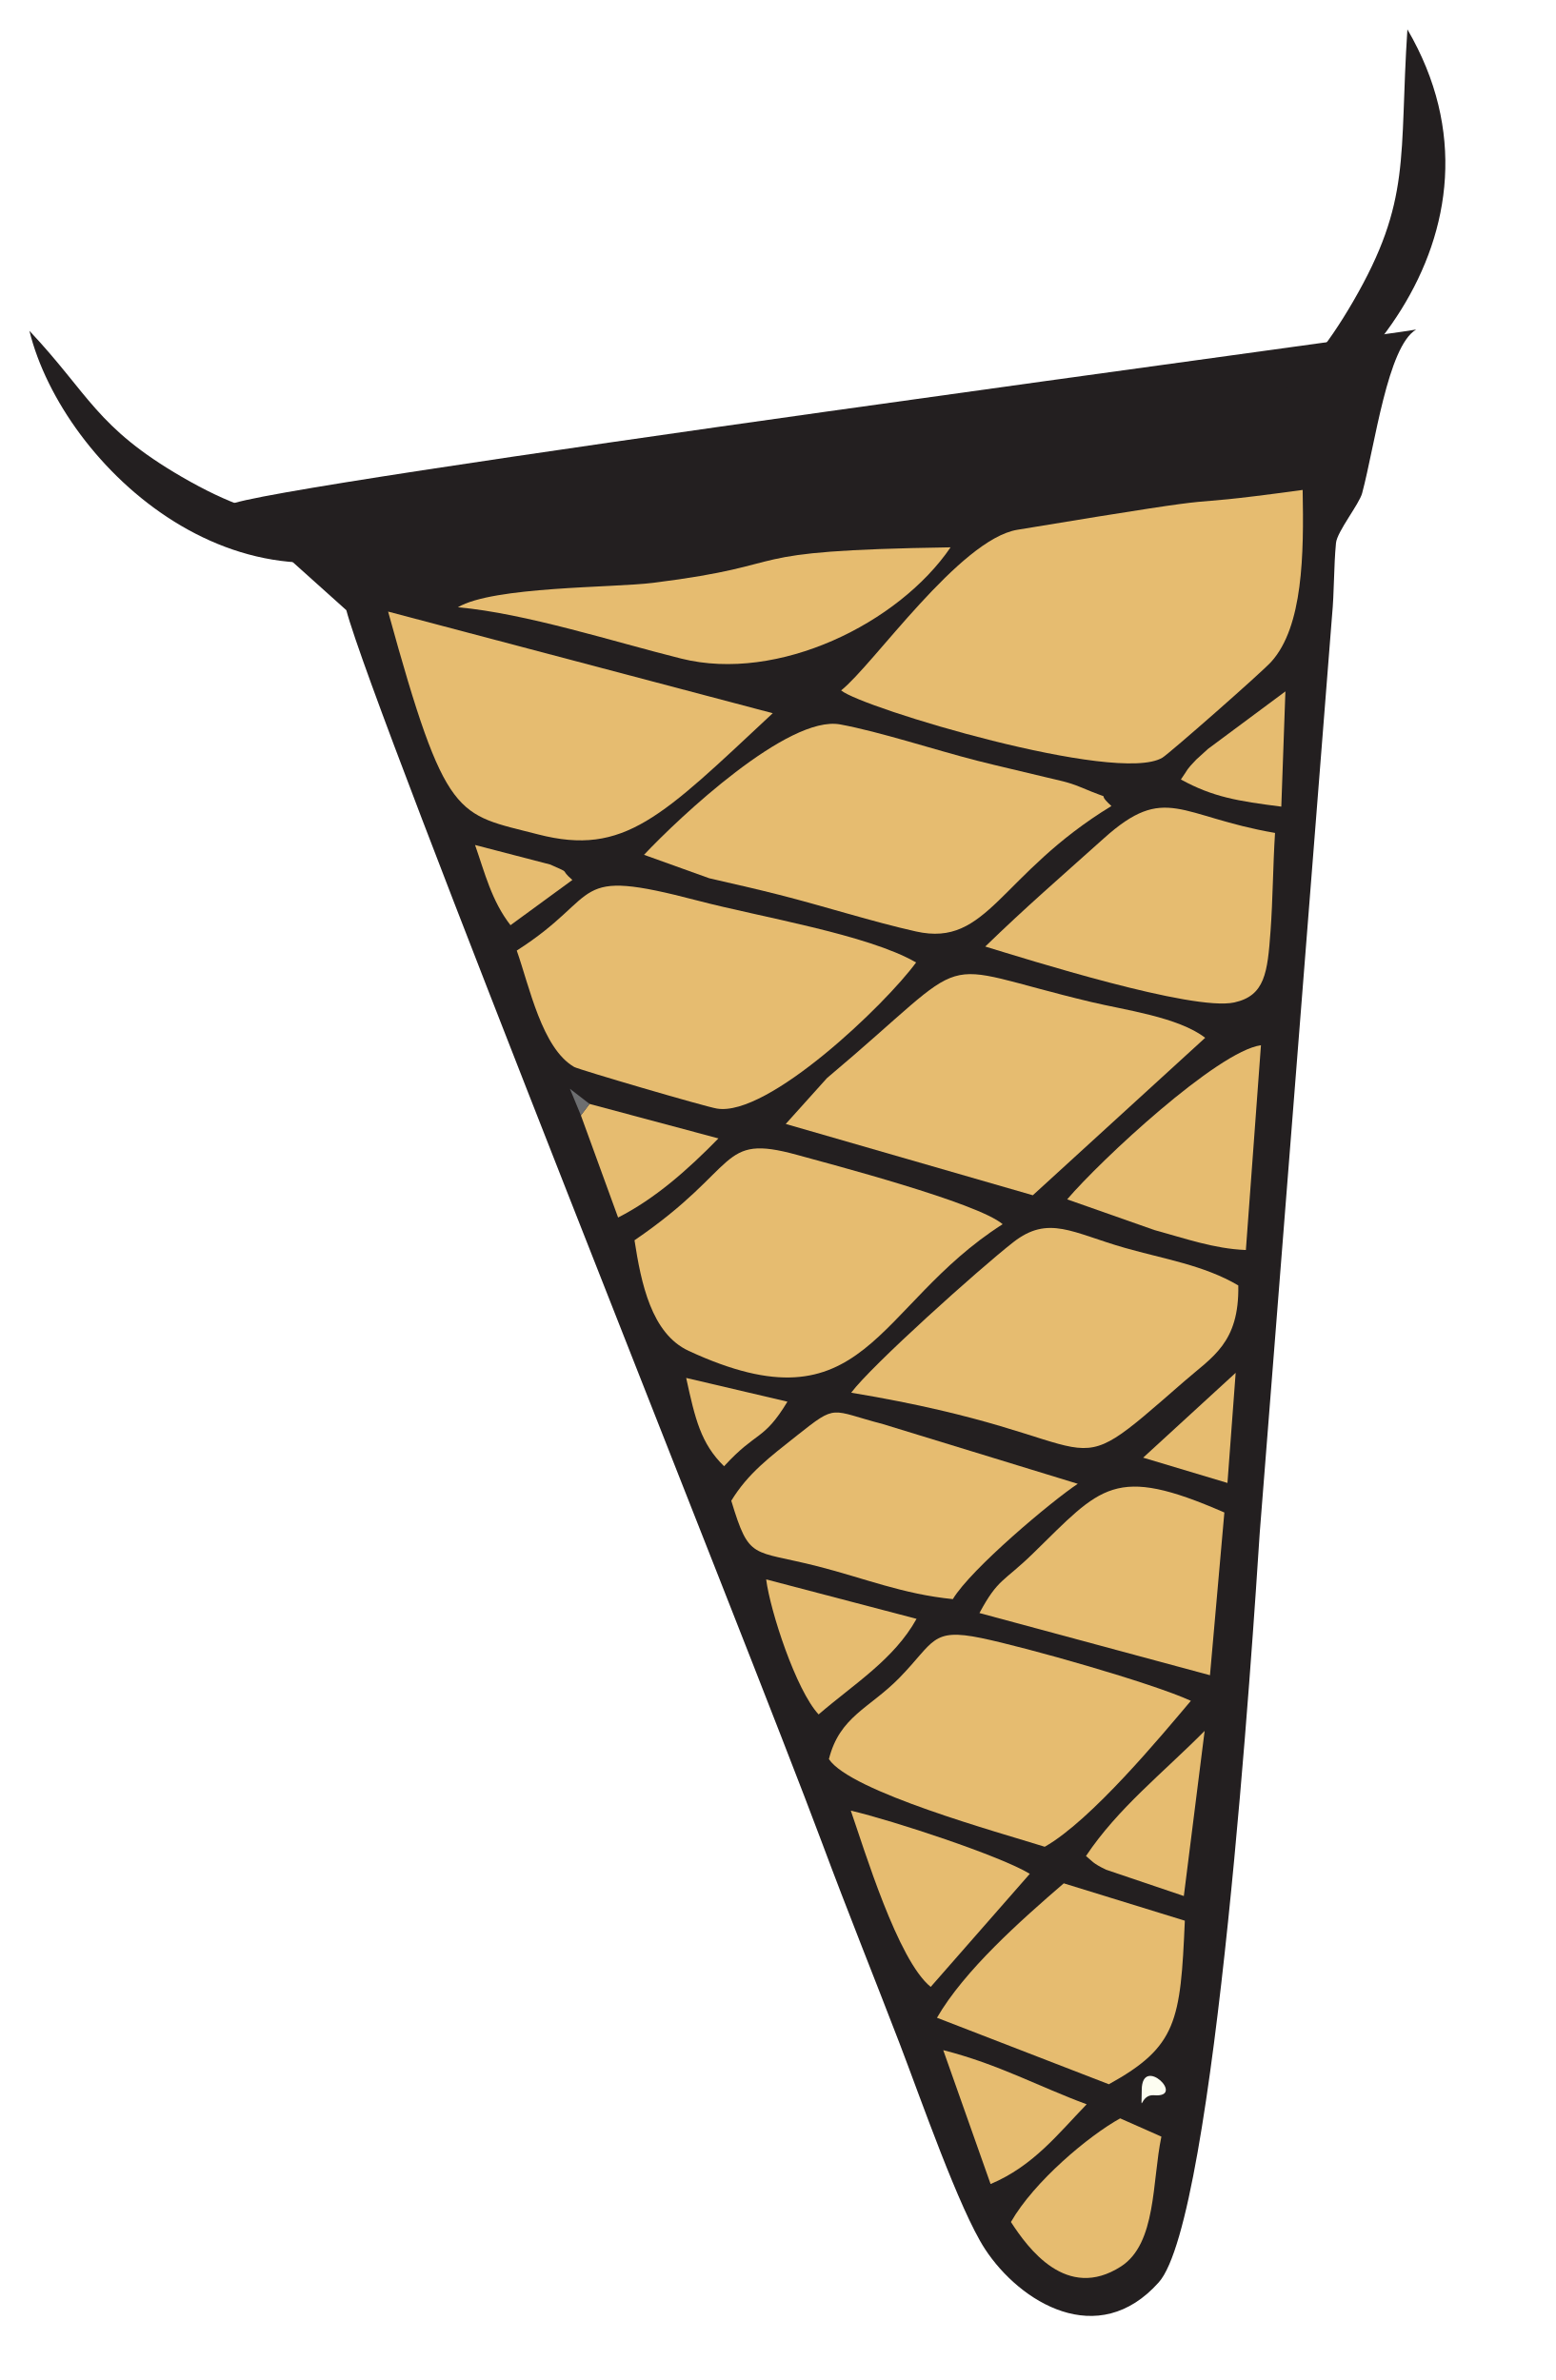
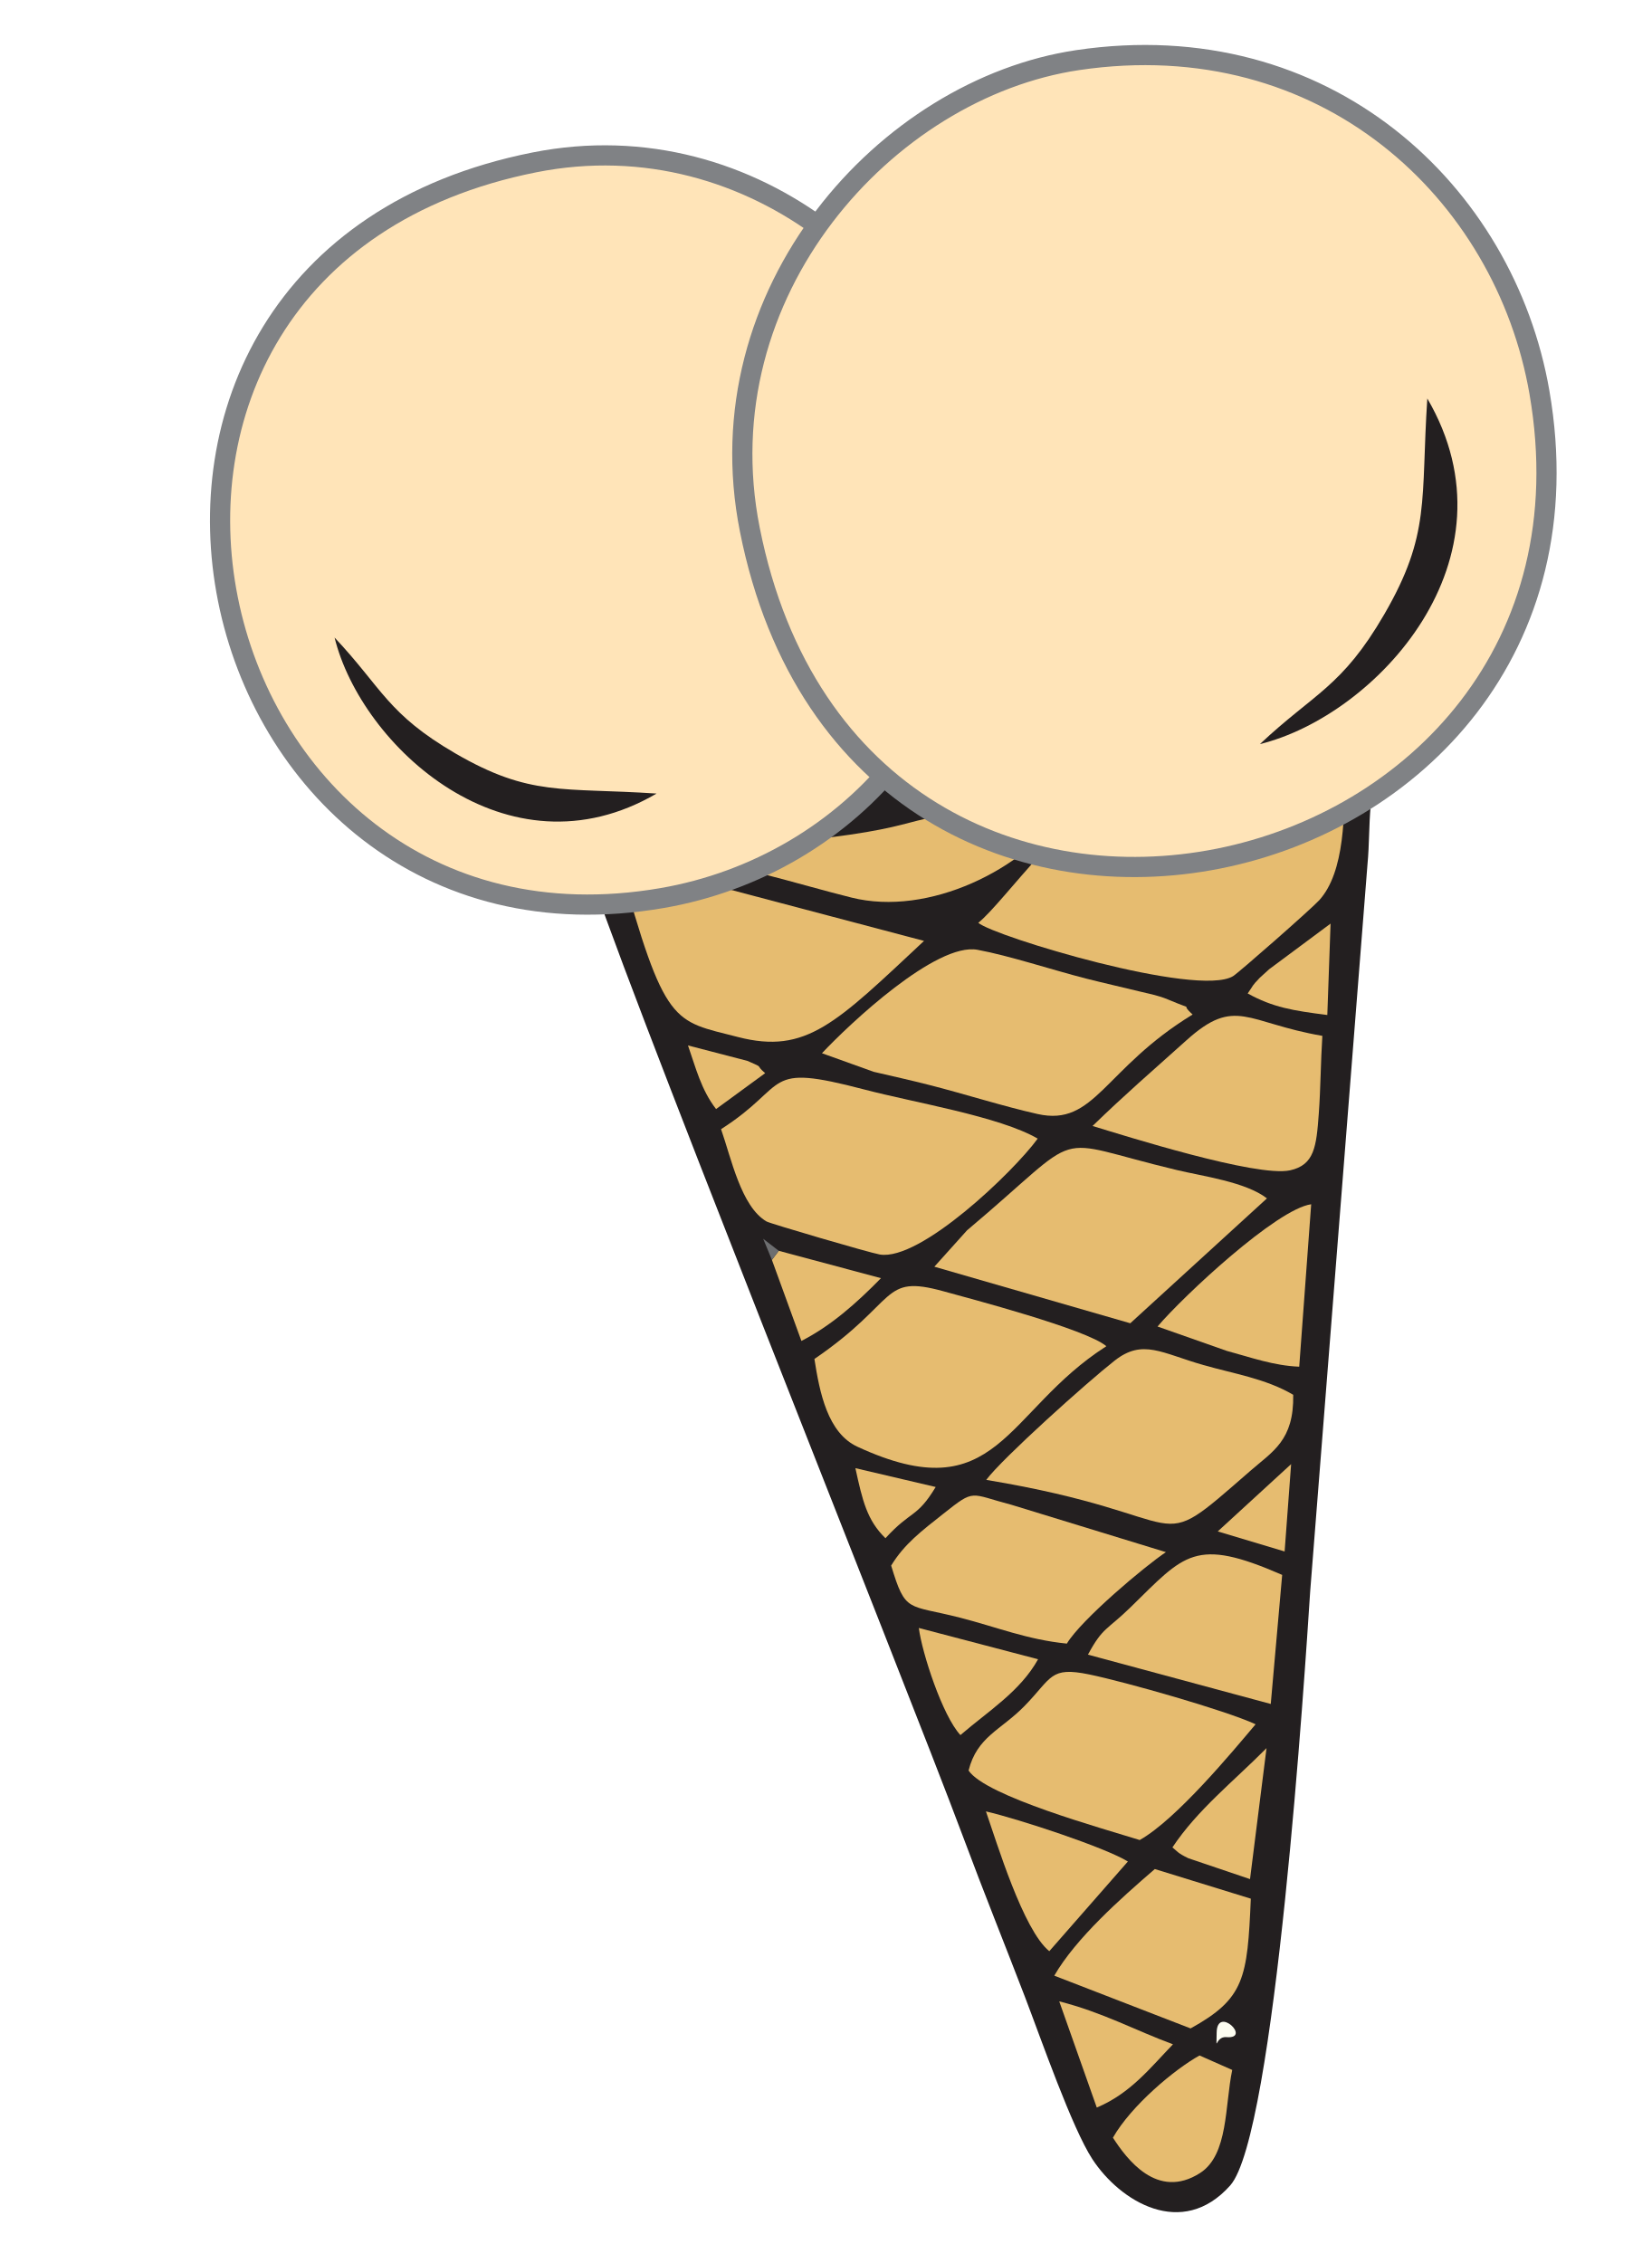
- <svg xmlns="http://www.w3.org/2000/svg" viewBox="269.265 334.114 20.102 30.774">
+ <svg xmlns="http://www.w3.org/2000/svg" viewBox="264.191 327.998 26.916 36.89">
  <path d="M272.228,340.645L273.742,342.004C274.094,343.337 278.935,355.38 279.888,357.934C280.233,358.86 280.568,359.688 280.897,360.545C281.166,361.247 281.666,362.687 281.998,363.195C282.448,363.883 283.458,364.508 284.245,363.624C284.978,362.799 285.464,355.233 285.549,353.936L286.483,342.085C286.514,341.757 286.505,341.448 286.535,341.135C286.549,340.988 286.835,340.633 286.873,340.491C287.04,339.866 287.202,338.593 287.571,338.375C287.474,338.41 272.49,340.408 272.228,340.645" fill="#231f20" fill-rule="evenodd" />
  <path d="M280.138,343.041C280.551,342.715 280.801,342.391 281.547,342.268C284.891,341.715 284.065,340.728 286.104,340.449C286.12,341.283 286.11,342.214 285.698,342.671C285.574,342.809 284.378,343.859 284.291,343.911C283.707,344.262 280.399,343.264 280.138,343.041" fill="#231f20" fill-rule="evenodd" />
  <path d="M275.184,341.966C275.642,341.695 276.106,341.715 276.622,341.65C278.58,341.405 277.413,342.033 280.394,342.35C279.723,343.334 279.325,342.943 278.072,342.63C277.2,342.413 276.064,342.045 275.184,341.966" fill="#231f20" fill-rule="evenodd" />
  <path d="M279.254,343.336C277.822,344.674 277.337,345.191 276.221,344.903C275.164,344.63 275.032,344.748 274.282,342.022L279.254,343.336" fill="#231f20" fill-rule="evenodd" />
  <path d="M284.53,344.193C284.637,344.04 284.587,344.084 284.729,343.935L284.881,343.797L285.881,343.054L285.828,344.544C285.263,344.472 284.943,344.42 284.53,344.193" fill="#231f20" fill-rule="evenodd" />
  <path d="M277.59,345.167C278.042,344.686 279.453,343.357 280.126,343.481C280.641,343.576 281.341,343.808 281.896,343.95C282.174,344.021 282.517,344.098 282.789,344.165C282.952,344.205 283.069,344.224 283.228,344.29C283.74,344.505 283.387,344.314 283.632,344.536C282.183,345.42 282.04,346.368 281.105,346.158C280.542,346.032 279.931,345.835 279.337,345.684C279.057,345.612 278.708,345.534 278.433,345.47L277.59,345.167" fill="#231f20" fill-rule="evenodd" />
  <path d="M275.864,346.077C275.619,345.762 275.531,345.396 275.406,345.04L276.379,345.293C276.671,345.423 276.482,345.336 276.664,345.492L275.864,346.077" fill="#231f20" fill-rule="evenodd" />
  <path d="M282.001,346.353C282.534,345.836 282.939,345.488 283.533,344.955C284.332,344.236 284.507,344.67 285.747,344.884C285.72,345.303 285.719,345.743 285.689,346.151C285.65,346.691 285.617,346.989 285.22,347.076C284.678,347.194 282.522,346.511 282.001,346.353" fill="#231f20" fill-rule="evenodd" />
  <path d="M275.945,346.405C277.085,345.678 276.597,345.317 278.279,345.758C279.097,345.973 280.483,346.197 281.107,346.559C280.711,347.102 279.192,348.559 278.532,348.448C278.378,348.423 276.745,347.944 276.687,347.91C276.271,347.669 276.109,346.87 275.945,346.405" fill="#231f20" fill-rule="evenodd" />
  <path d="M279.955,348.054C281.958,346.37 281.222,346.557 283.37,347.07C283.799,347.173 284.497,347.264 284.845,347.533L282.616,349.569L279.422,348.647L279.955,348.054" fill="#231f20" fill-rule="evenodd" />
  <path d="M276.886,348.388L278.552,348.834C278.147,349.248 277.731,349.614 277.255,349.857L276.774,348.536L276.633,348.192L276.886,348.388" fill="#231f20" fill-rule="evenodd" />
  <path d="M283.06,349.622C283.49,349.117 285.004,347.706 285.565,347.629L285.37,350.277C284.957,350.261 284.582,350.126 284.188,350.019L283.06,349.622" fill="#231f20" fill-rule="evenodd" />
  <path d="M277.467,350.151C278.851,349.207 278.543,348.765 279.569,349.047C279.984,349.162 281.899,349.663 282.226,349.943C280.566,351.003 280.463,352.644 278.167,351.581C277.684,351.357 277.552,350.701 277.467,350.151" fill="#231f20" fill-rule="evenodd" />
  <path d="M280.268,352.122C280.531,351.769 281.918,350.525 282.361,350.178C282.819,349.818 283.129,350.057 283.808,350.25C284.304,350.392 284.827,350.472 285.272,350.735C285.286,351.48 284.936,351.658 284.573,351.975C282.879,353.451 283.813,352.709 280.268,352.122" fill="#231f20" fill-rule="evenodd" />
  <path d="M285.239,351.865L285.131,353.289L284.042,352.962L285.239,351.865" fill="#231f20" fill-rule="evenodd" />
  <path d="M279.444,352.238C279.132,352.75 279.048,352.61 278.625,353.073C278.324,352.779 278.251,352.461 278.134,351.931L279.444,352.238" fill="#231f20" fill-rule="evenodd" />
  <path d="M278.718,353.519C278.934,353.165 279.213,352.956 279.569,352.674C280.091,352.261 279.989,352.348 280.682,352.529L283.197,353.3C282.864,353.52 281.818,354.398 281.582,354.791C280.933,354.726 280.439,354.521 279.836,354.367C278.981,354.149 278.954,354.298 278.718,353.519" fill="#231f20" fill-rule="evenodd" />
  <path d="M281.926,354.971C282.169,354.519 282.236,354.574 282.62,354.199C283.504,353.336 283.663,353.047 285.092,353.671L284.906,355.775L281.926,354.971" fill="#231f20" fill-rule="evenodd" />
  <path d="M281.114,355.047C280.822,355.572 280.309,355.885 279.848,356.283C279.555,355.966 279.221,354.945 279.17,354.536L281.114,355.047" fill="#231f20" fill-rule="evenodd" />
  <path d="M279.98,356.86C280.119,356.307 280.504,356.204 280.89,355.81C281.345,355.345 281.302,355.161 281.948,355.294C282.529,355.414 284.157,355.875 284.659,356.106C284.279,356.556 283.37,357.654 282.77,357.993C282.181,357.808 280.261,357.281 279.98,356.86" fill="#231f20" fill-rule="evenodd" />
  <path d="M283.303,358.113C283.714,357.496 284.294,357.043 284.837,356.495L284.568,358.63L283.563,358.29C283.383,358.204 283.383,358.176 283.303,358.113" fill="#231f20" fill-rule="evenodd" />
  <path d="M281.296,359.805C280.869,359.461 280.437,358.024 280.263,357.526C280.81,357.654 282.202,358.113 282.577,358.343L281.296,359.805" fill="#231f20" fill-rule="evenodd" />
  <path d="M281.377,360.204C281.73,359.593 282.458,358.947 283.016,358.466L284.581,358.949C284.525,360.247 284.48,360.577 283.599,361.064L281.377,360.204" fill="#231f20" fill-rule="evenodd" />
  <path d="M281.458,360.623C282.168,360.803 282.694,361.095 283.312,361.323C282.944,361.703 282.622,362.122 282.07,362.354L281.458,360.623" fill="#231f20" fill-rule="evenodd" />
  <path d="M284.024,361.136C284.028,360.679 284.602,361.243 284.182,361.206C283.995,361.19 284.021,361.492 284.024,361.136" fill="#231f20" fill-rule="evenodd" />
  <path d="M282.333,362.845C282.633,362.32 283.339,361.73 283.745,361.505L284.278,361.741C284.156,362.323 284.217,363.124 283.754,363.421C283.053,363.87 282.554,363.186 282.333,362.845" fill="#231f20" fill-rule="evenodd" />
  <path d="M280.138,343.041C280.399,343.264 283.707,344.262 284.291,343.911C284.378,343.859 285.574,342.809 285.698,342.671C286.11,342.214 286.12,341.283 286.104,340.449C284.065,340.728 285.761,340.411 282.417,340.964C281.67,341.087 280.551,342.715 280.138,343.041" fill="#e6bc70" fill-rule="evenodd" />
  <path d="M275.945,346.405C276.109,346.87 276.271,347.669 276.687,347.91C276.745,347.944 278.378,348.423 278.532,348.448C279.192,348.559 280.711,347.102 281.107,346.559C280.483,346.197 279.097,345.973 278.279,345.758C276.597,345.317 277.085,345.678 275.945,346.405" fill="#e6bc70" fill-rule="evenodd" />
  <path d="M277.59,345.167L278.433,345.47C278.708,345.534 279.057,345.612 279.337,345.684C279.931,345.835 280.542,346.032 281.105,346.158C282.04,346.368 282.183,345.42 283.632,344.536C283.387,344.314 283.74,344.505 283.228,344.29C283.069,344.224 282.952,344.205 282.789,344.165C282.517,344.098 282.174,344.021 281.896,343.95C281.341,343.808 280.641,343.576 280.126,343.481C279.453,343.357 278.042,344.686 277.59,345.167" fill="#e6bc70" fill-rule="evenodd" />
  <path d="M277.467,350.151C277.552,350.701 277.684,351.357 278.167,351.581C280.463,352.644 280.566,351.003 282.226,349.943C281.899,349.663 279.984,349.162 279.569,349.047C278.543,348.765 278.851,349.207 277.467,350.151" fill="#e6bc70" fill-rule="evenodd" />
  <path d="M279.422,348.647L282.616,349.569L284.844,347.533C284.496,347.264 283.798,347.173 283.37,347.07C281.221,346.557 281.958,346.37 279.955,348.054L279.422,348.647" fill="#e6bc70" fill-rule="evenodd" />
  <path d="M280.268,352.122C283.813,352.709 282.879,353.451 284.573,351.975C284.936,351.658 285.286,351.48 285.272,350.735C284.827,350.472 284.304,350.392 283.808,350.25C283.129,350.057 282.819,349.818 282.361,350.178C281.918,350.525 280.531,351.769 280.268,352.122" fill="#e6bc70" fill-rule="evenodd" />
  <path d="M279.254,343.336L274.282,342.022C275.032,344.748 275.164,344.63 276.221,344.903C277.337,345.191 277.822,344.674 279.254,343.336" fill="#e6bc70" fill-rule="evenodd" />
  <path d="M279.98,356.86C280.261,357.281 282.181,357.808 282.77,357.993C283.37,357.654 284.279,356.556 284.659,356.106C284.157,355.875 282.529,355.414 281.948,355.294C281.302,355.161 281.345,355.345 280.89,355.81C280.504,356.204 280.119,356.307 279.98,356.86" fill="#e6bc70" fill-rule="evenodd" />
  <path d="M278.718,353.519C278.954,354.298 278.981,354.149 279.836,354.367C280.439,354.521 280.933,354.726 281.582,354.791C281.818,354.398 282.864,353.52 283.197,353.3L280.682,352.529C279.989,352.348 280.091,352.261 279.569,352.674C279.213,352.956 278.934,353.165 278.718,353.519" fill="#e6bc70" fill-rule="evenodd" />
  <path d="M282.001,346.353C282.522,346.511 284.678,347.194 285.22,347.076C285.617,346.989 285.65,346.691 285.689,346.151C285.719,345.743 285.72,345.303 285.747,344.884C284.507,344.67 284.332,344.236 283.533,344.955C282.939,345.488 282.534,345.836 282.001,346.353" fill="#e6bc70" fill-rule="evenodd" />
  <path d="M281.377,360.204L283.599,361.064C284.48,360.577 284.525,360.247 284.581,358.949L283.016,358.466C282.458,358.947 281.73,359.593 281.377,360.204" fill="#e6bc70" fill-rule="evenodd" />
  <path d="M281.926,354.971L284.906,355.775L285.092,353.671C283.663,353.047 283.504,353.336 282.62,354.199C282.236,354.574 282.169,354.519 281.926,354.971" fill="#e6bc70" fill-rule="evenodd" />
  <path d="M283.06,349.622L284.188,350.019C284.582,350.126 284.957,350.261 285.37,350.277L285.565,347.629C285.004,347.706 283.49,349.117 283.06,349.622" fill="#e6bc70" fill-rule="evenodd" />
  <path d="M275.184,341.966C276.064,342.045 277.2,342.413 278.072,342.63C279.325,342.943 280.882,342.175 281.553,341.191C278.644,341.236 279.666,341.405 277.709,341.65C277.193,341.715 275.642,341.695 275.184,341.966" fill="#e6bc70" fill-rule="evenodd" />
  <path d="M282.333,362.845C282.554,363.186 283.053,363.87 283.754,363.421C284.217,363.124 284.156,362.323 284.278,361.741L283.745,361.505C283.339,361.73 282.633,362.32 282.333,362.845" fill="#e6bc70" fill-rule="evenodd" />
  <path d="M281.296,359.805L282.577,358.343C282.202,358.113 280.81,357.654 280.263,357.526C280.437,358.024 280.869,359.461 281.296,359.805" fill="#e6bc70" fill-rule="evenodd" />
  <path d="M279.847,356.282C280.308,355.885 280.821,355.571 281.113,355.046L279.169,354.536C279.221,354.944 279.554,355.966 279.847,356.282" fill="#e6bc70" fill-rule="evenodd" />
  <path d="M283.303,358.113C283.383,358.176 283.383,358.204 283.563,358.29L284.568,358.63L284.837,356.495C284.294,357.043 283.714,357.496 283.303,358.113" fill="#e6bc70" fill-rule="evenodd" />
  <path d="M281.458,360.623L282.07,362.354C282.622,362.122 282.944,361.703 283.312,361.323C282.694,361.095 282.168,360.803 281.458,360.623" fill="#e6bc70" fill-rule="evenodd" />
  <path d="M276.886,348.388L276.774,348.536L277.255,349.857C277.731,349.614 278.147,349.248 278.552,348.834L276.886,348.388" fill="#e6bc70" fill-rule="evenodd" />
  <path d="M284.53,344.193C284.943,344.42 285.263,344.472 285.828,344.544L285.881,343.054L284.881,343.797L284.729,343.935C284.587,344.084 284.637,344.04 284.53,344.193" fill="#e6bc70" fill-rule="evenodd" />
  <path d="M284.042,352.962L285.132,353.289L285.238,351.865L284.042,352.962" fill="#e6bc70" fill-rule="evenodd" />
  <path d="M278.625,353.073C279.048,352.61 279.133,352.751 279.444,352.238L278.135,351.931C278.251,352.462 278.324,352.779 278.625,353.073" fill="#e6bc70" fill-rule="evenodd" />
  <path d="M275.864,346.077L276.664,345.492C276.482,345.336 276.671,345.423 276.379,345.293L275.406,345.04C275.531,345.396 275.619,345.762 275.864,346.077" fill="#e6bc70" fill-rule="evenodd" />
  <path d="M284.182,361.206C284.602,361.242 284.028,360.678 284.024,361.136C284.021,361.491 283.995,361.19 284.182,361.206" fill="#fdfdf1" fill-rule="evenodd" />
  <path d="M276.774,348.536L276.886,348.388L276.632,348.192L276.774,348.536" fill="#6d6e70" fill-rule="evenodd" />
+   <path d="M272.903,330.645C264.571,332.302 267.216,343.98 274.987,342.637C278.026,342.112 280.592,339.385 280.033,335.624C279.601,332.718 276.509,329.928 272.903,330.645" fill="#ffe4b8" fill-rule="evenodd" stroke="#808285" stroke-width="0.329" stroke-opacity="1" stroke-linejoin="round" />
  <path d="M274.894,340.934C272.454,342.359 270.079,340.155 269.645,338.391C270.419,339.213 270.508,339.637 271.615,340.28C272.836,340.988 273.35,340.832 274.894,340.934" fill="#231f20" fill-rule="evenodd" />
+   <path d="M276.414,336.631C278.192,345.574 290.727,342.735 289.286,334.395C288.722,331.132 285.796,328.378 281.758,328.978C278.639,329.442 275.644,332.761 276.414,336.631" fill="#ffe4b8" fill-rule="evenodd" stroke="#808285" stroke-width="0.329" stroke-opacity="1" stroke-linejoin="round" />
  <path d="M287.458,334.494C288.988,337.113 286.622,339.662 284.729,340.128C285.611,339.297 286.066,339.202 286.756,338.013C287.516,336.703 287.349,336.151 287.458,334.494" fill="#231f20" fill-rule="evenodd" />
</svg>
